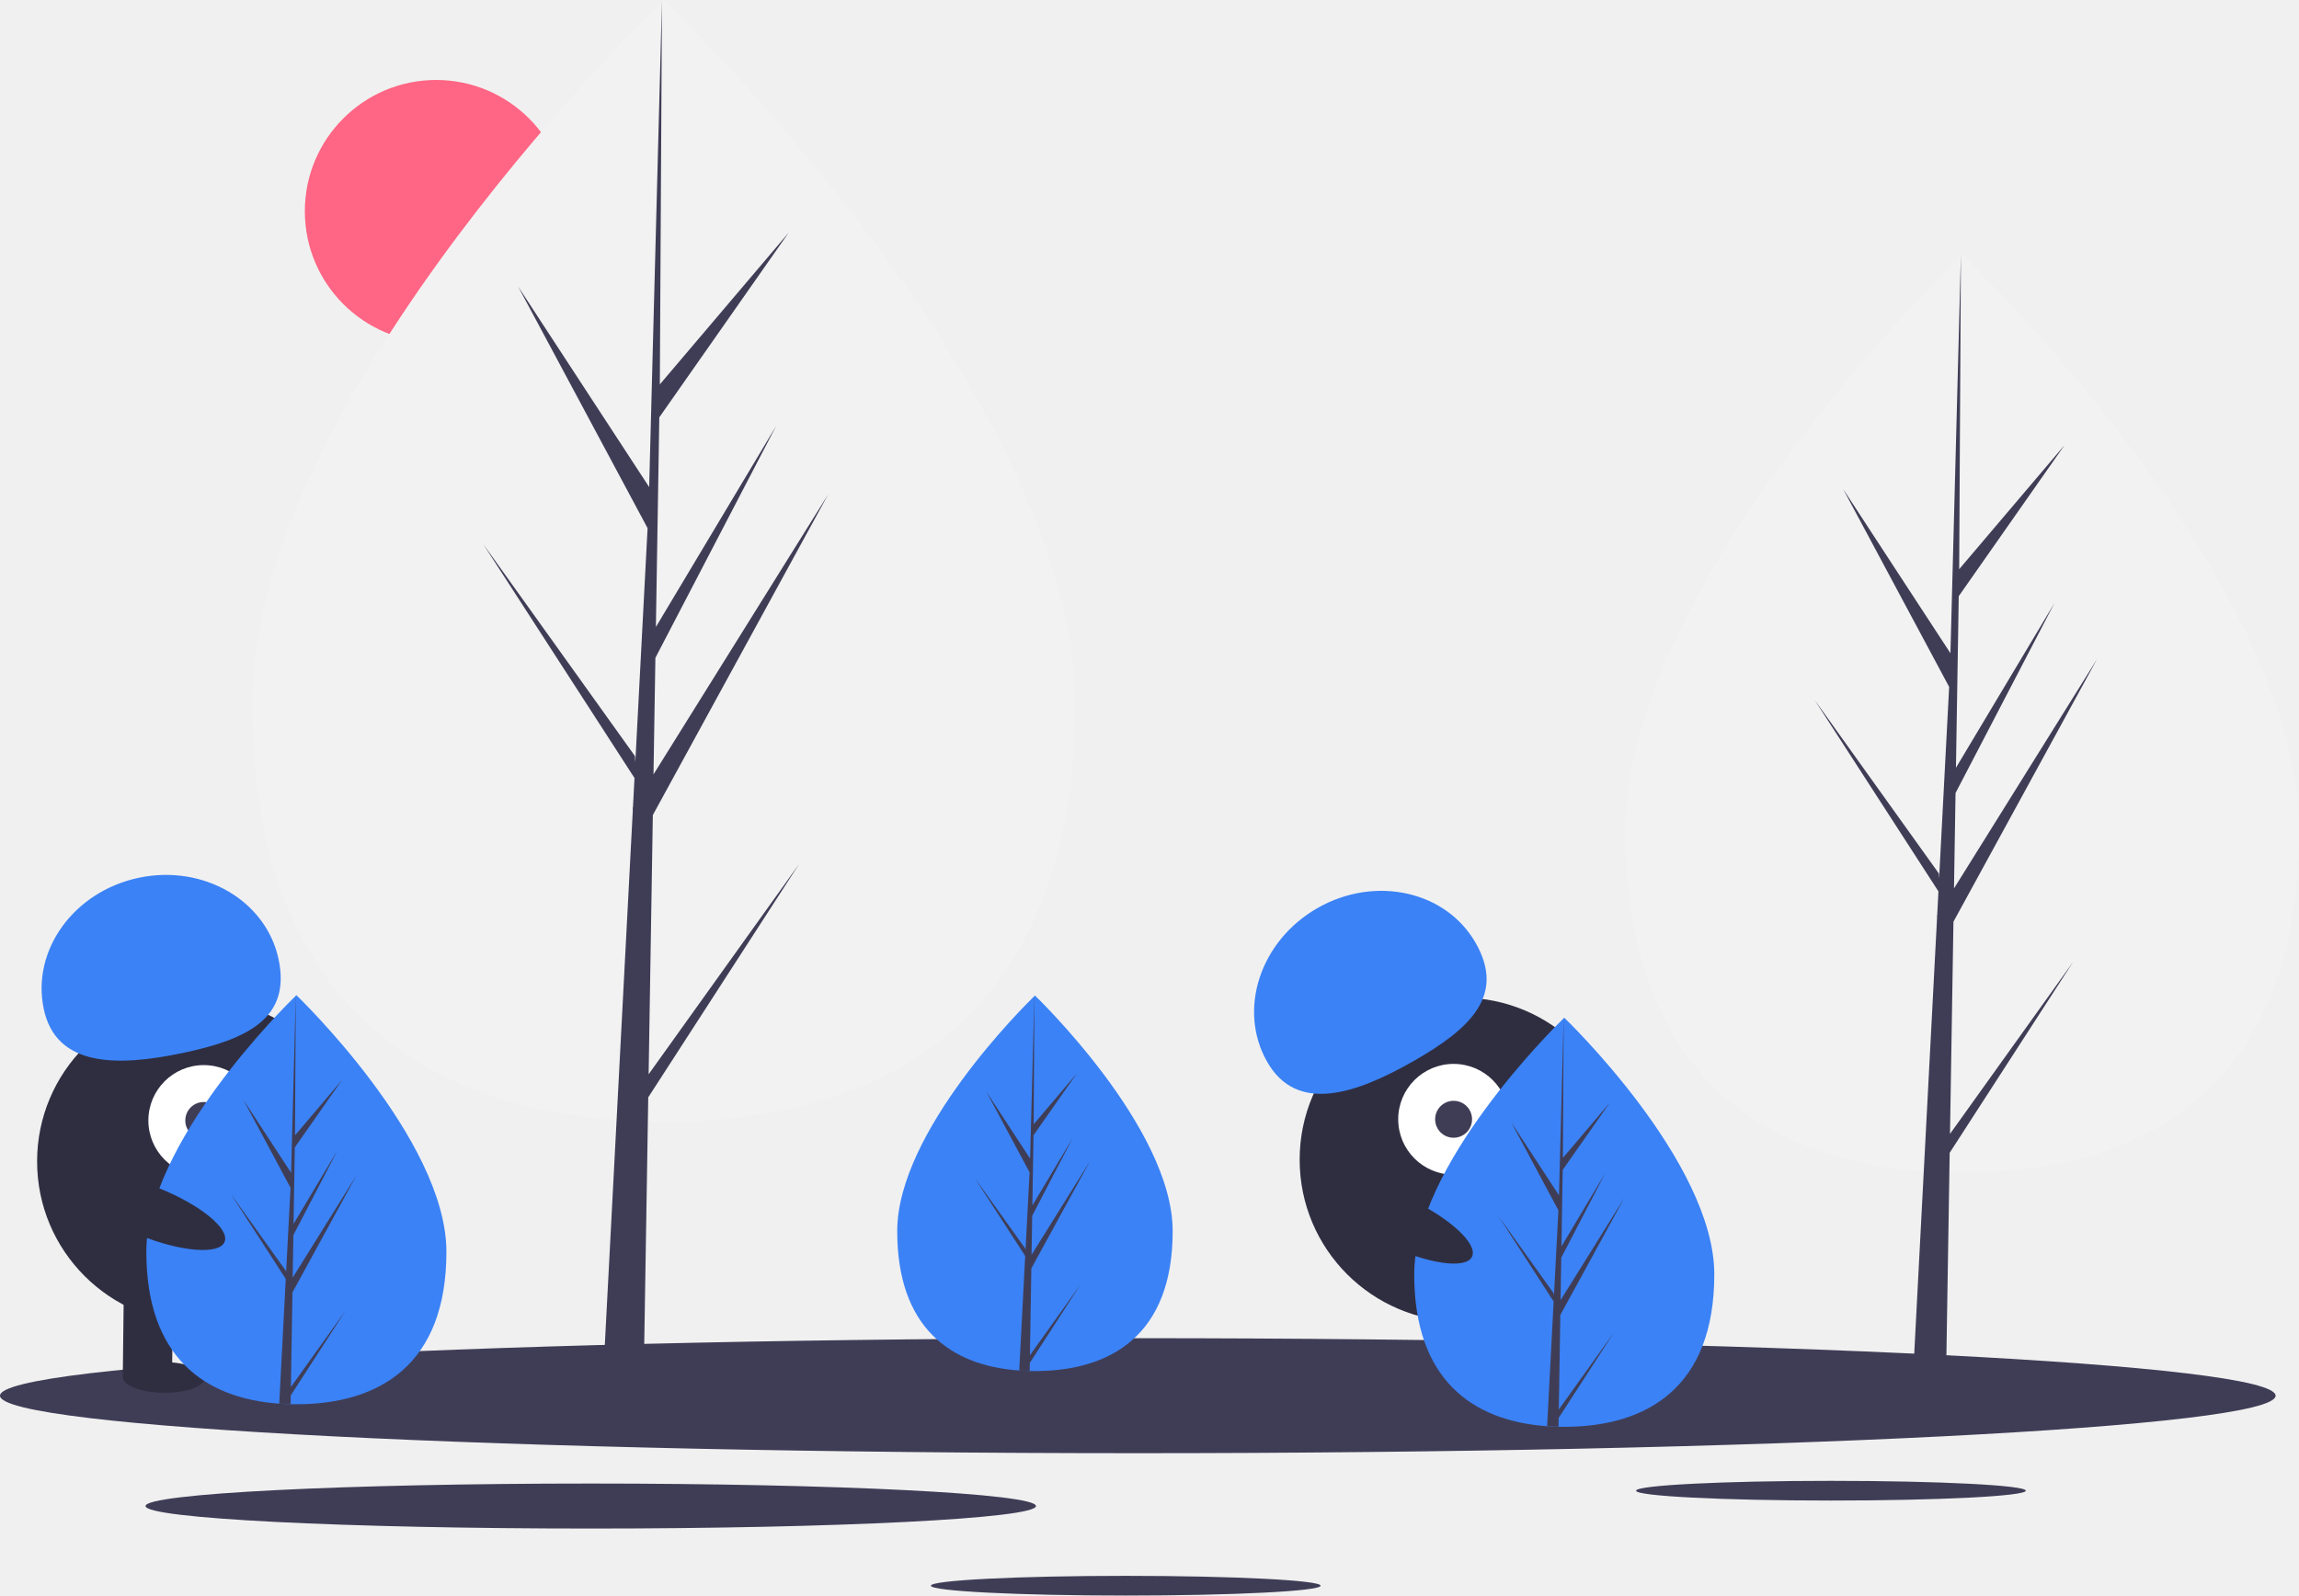
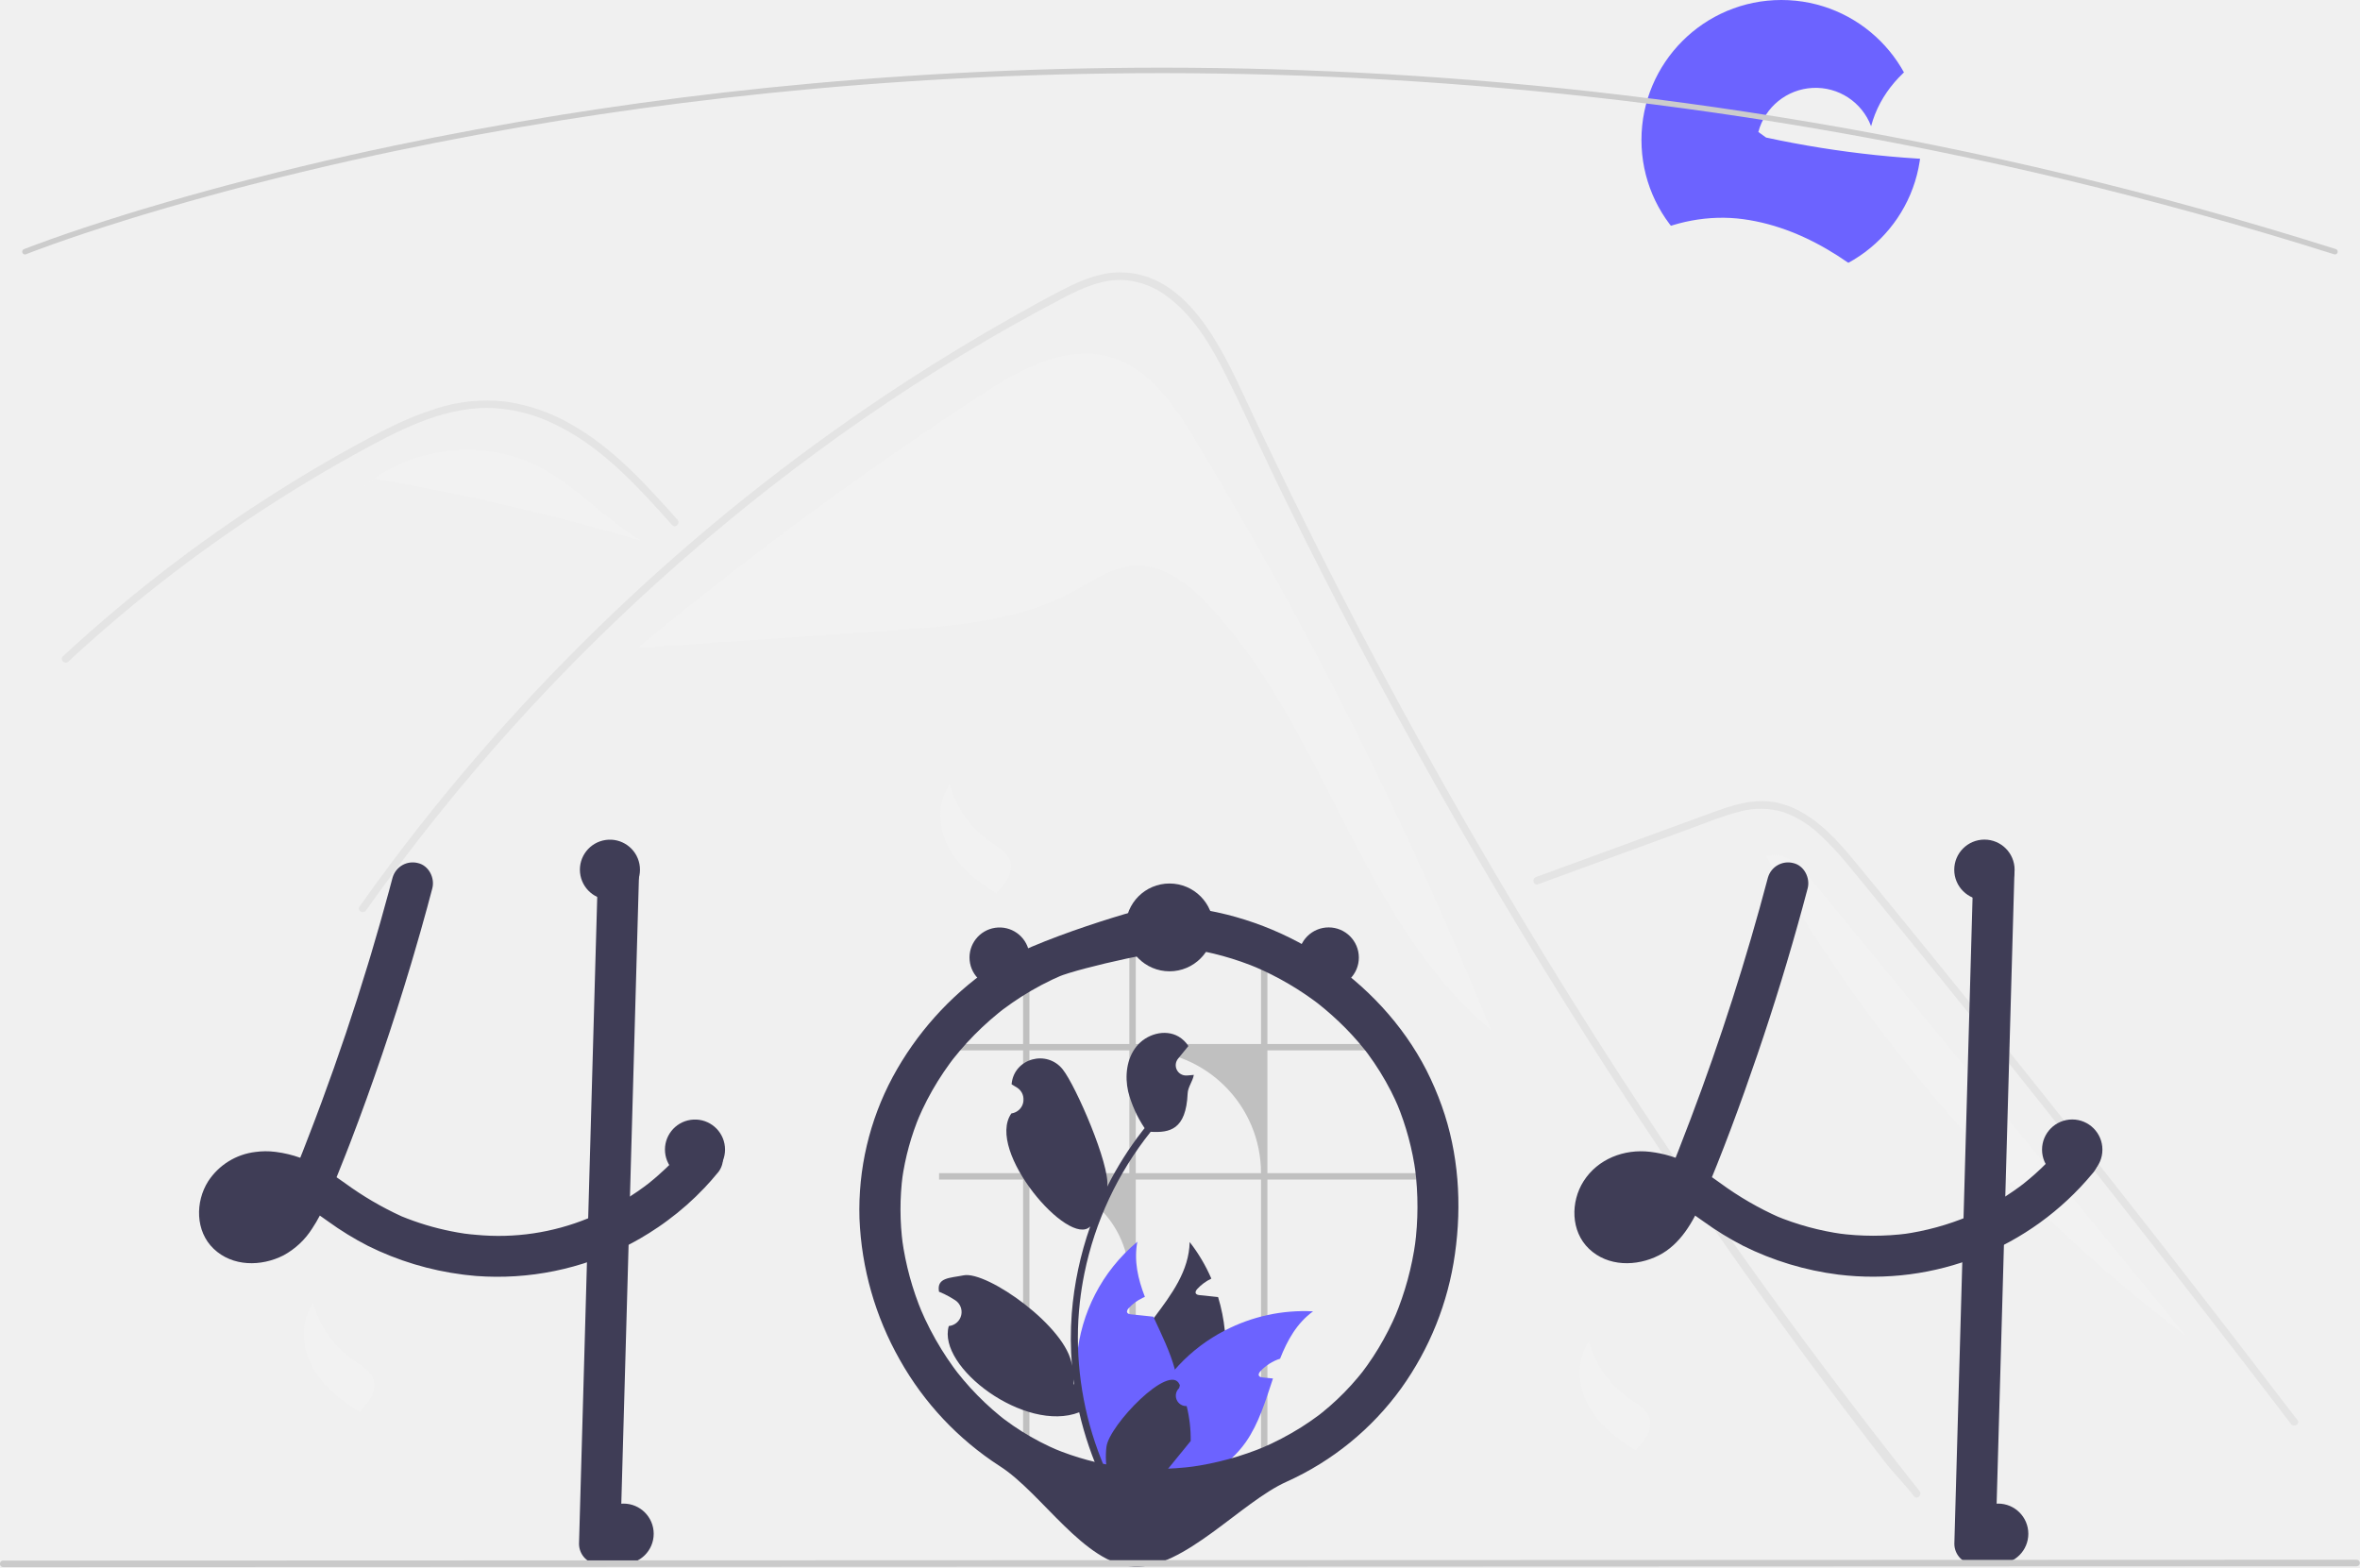
- <svg xmlns="http://www.w3.org/2000/svg" data-name="Layer 1" width="1120.592" height="777.916" viewBox="0 0 1120.592 777.916">
-   <circle cx="212.592" cy="103" r="64" fill="#ff6584" />
-   <path d="M563.68,404.164c0,151.011-89.774,203.739-200.516,203.739S162.649,555.175,162.649,404.164,363.165,61.042,363.165,61.042,563.68,253.152,563.68,404.164Z" transform="translate(-39.70387 -61.04208)" fill="#f2f2f2" />
-   <polygon points="316.156 523.761 318.21 397.378 403.674 241.024 318.532 377.552 319.455 320.725 378.357 207.605 319.699 305.687 319.699 305.687 321.359 203.481 384.433 113.423 321.621 187.409 322.658 0 316.138 248.096 316.674 237.861 252.547 139.704 315.646 257.508 309.671 371.654 309.493 368.625 235.565 265.329 309.269 379.328 308.522 393.603 308.388 393.818 308.449 394.99 293.29 684.589 313.544 684.589 315.974 535.005 389.496 421.285 316.156 523.761" fill="#3f3d56" />
-   <path d="M1160.296,466.014c0,123.61-73.484,166.77-164.132,166.77s-164.132-43.16-164.132-166.77S996.165,185.152,996.165,185.152,1160.296,342.404,1160.296,466.014Z" transform="translate(-39.70387 -61.04208)" fill="#f2f2f2" />
-   <polygon points="950.482 552.833 952.162 449.383 1022.119 321.4 952.426 433.154 953.182 386.639 1001.396 294.044 953.382 374.329 953.382 374.329 954.741 290.669 1006.369 216.952 954.954 277.514 955.804 124.11 950.467 327.188 950.906 318.811 898.414 238.464 950.064 334.893 945.173 428.327 945.027 425.847 884.514 341.294 944.844 434.608 944.232 446.293 944.123 446.469 944.173 447.428 931.764 684.478 948.343 684.478 950.332 562.037 1010.514 468.952 950.482 552.833" fill="#3f3d56" />
-   <ellipse cx="554.592" cy="680.479" rx="554.592" ry="28.034" fill="#3f3d56" />
-   <ellipse cx="892.445" cy="726.797" rx="94.989" ry="4.802" fill="#3f3d56" />
-   <ellipse cx="548.72" cy="773.114" rx="94.989" ry="4.802" fill="#3f3d56" />
-   <ellipse cx="287.944" cy="734.279" rx="217.014" ry="10.97" fill="#3f3d56" />
-   <circle cx="97.084" cy="566.27" r="79" fill="#2f2e41" />
-   <rect x="99.805" y="689.023" width="24" height="43" transform="translate(-31.32451 -62.31008) rotate(0.67509)" fill="#2f2e41" />
-   <rect x="147.802" y="689.589" width="24" height="43" transform="translate(-31.31452 -62.87555) rotate(0.67509)" fill="#2f2e41" />
-   <ellipse cx="119.546" cy="732.616" rx="7.5" ry="20" transform="translate(-654.1319 782.4795) rotate(-89.32491)" fill="#2f2e41" />
-   <ellipse cx="167.554" cy="732.182" rx="7.5" ry="20" transform="translate(-606.2547 830.0553) rotate(-89.32491)" fill="#2f2e41" />
-   <circle cx="99.319" cy="546.295" r="27" fill="#fff" />
-   <circle cx="99.319" cy="546.295" r="9" fill="#3f3d56" />
-   <path d="M61.026,552.946c-6.042-28.641,14.688-57.265,46.3-63.934s62.138,11.143,68.18,39.784-14.978,38.93-46.591,45.599S67.068,581.587,61.026,552.946Z" transform="translate(-39.70387 -61.04208)" fill="#3b82f6" />
-   <path d="M257.296,671.384c0,55.076-32.74,74.306-73.13,74.306q-1.404,0-2.803-.031c-1.871-.04-3.725-.129-5.556-.254-36.451-2.58-64.771-22.799-64.771-74.021,0-53.008,67.739-119.896,72.827-124.846l.009-.009c.196-.192.294-.285.294-.285S257.296,616.308,257.296,671.384Z" transform="translate(-39.70387 -61.04208)" fill="#3b82f6" />
-   <path d="M181.502,737.265l26.747-37.374-26.814,41.477-.071,4.291c-1.871-.04-3.725-.129-5.556-.254l2.883-55.103-.022-.428.049-.08.272-5.204-26.881-41.58,26.965,37.677.062,1.105,2.179-41.633-23.013-42.966,23.294,35.658,2.268-86.314.009-.294v.285l-.379,68.064,22.911-26.983-23.004,32.847-.606,37.276L204.185,621.958l-21.48,41.259-.339,20.723,31.056-49.791-31.171,57.023Z" transform="translate(-39.70387 -61.04208)" fill="#3f3d56" />
-   <circle cx="712.485" cy="565.415" r="79" fill="#2f2e41" />
-   <rect x="741.777" y="691.824" width="24" height="43" transform="translate(-215.9946 191.864) rotate(-17.08345)" fill="#2f2e41" />
-   <rect x="787.659" y="677.723" width="24" height="43" transform="matrix(0.95588, -0.29376, 0.29376, 0.95588, -209.8279, 204.7204)" fill="#2f2e41" />
-   <ellipse cx="767.887" cy="732.003" rx="20" ry="7.5" transform="translate(-220.8593 196.8331) rotate(-17.08345)" fill="#2f2e41" />
-   <ellipse cx="813.475" cy="716.946" rx="20" ry="7.5" transform="translate(-214.4248 209.561) rotate(-17.08345)" fill="#2f2e41" />
-   <circle cx="708.522" cy="545.71" r="27" fill="#fff" />
-   <circle cx="708.522" cy="545.71" r="9" fill="#3f3d56" />
-   <path d="M657.355,578.743c-14.49-25.433-3.478-59.016,24.594-75.009s62.576-8.341,77.065,17.093-2.391,41.644-30.463,57.637S671.845,604.176,657.355,578.743Z" transform="translate(-39.70387 -61.04208)" fill="#3b82f6" />
-   <path d="M611.296,661.299c0,50.557-30.054,68.21-67.13,68.21q-1.288,0-2.573-.029c-1.718-.037-3.419-.119-5.1-.233-33.461-2.368-59.457-20.929-59.457-67.948,0-48.659,62.181-110.059,66.852-114.603l.008-.008c.18-.176.27-.262.27-.262S611.296,610.742,611.296,661.299Z" transform="translate(-39.70387 -61.04208)" fill="#3b82f6" />
-   <path d="M541.72,721.774l24.553-34.307-24.614,38.074-.065,3.939c-1.718-.037-3.419-.119-5.1-.233l2.646-50.582-.02-.393.045-.074.249-4.777-24.675-38.168,24.753,34.585.057,1.014,2-38.217-21.125-39.44L541.806,625.928l2.082-79.232.008-.27v.262l-.348,62.48,21.031-24.769-21.117,30.152-.556,34.217,19.636-32.839-19.718,37.874-.311,19.023,28.508-45.706-28.614,52.344Z" transform="translate(-39.70387 -61.04208)" fill="#3f3d56" />
-   <path d="M875.296,682.384c0,55.076-32.74,74.306-73.13,74.306q-1.403,0-2.803-.031c-1.871-.04-3.725-.129-5.556-.254-36.451-2.58-64.771-22.799-64.771-74.021,0-53.008,67.739-119.896,72.827-124.846l.009-.009c.196-.192.294-.285.294-.285S875.296,627.308,875.296,682.384Z" transform="translate(-39.70387 -61.04208)" fill="#3b82f6" />
-   <path d="M799.502,748.265l26.747-37.374-26.814,41.477-.071,4.291c-1.871-.04-3.725-.129-5.556-.254l2.883-55.103-.022-.428.049-.08.272-5.204L770.108,654.011l26.965,37.677.062,1.105,2.179-41.633-23.013-42.966,23.294,35.658,2.268-86.314.009-.294v.285l-.379,68.064,22.911-26.983-23.004,32.847-.606,37.276L822.185,632.958l-21.48,41.259-.339,20.723,31.056-49.791-31.171,57.023Z" transform="translate(-39.70387 -61.04208)" fill="#3f3d56" />
-   <ellipse cx="721.517" cy="656.822" rx="12.4" ry="39.5" transform="translate(-220.8352 966.2232) rotate(-64.62574)" fill="#2f2e41" />
-   <ellipse cx="112.517" cy="651.822" rx="12.4" ry="39.5" transform="translate(-574.0794 452.7137) rotate(-68.15829)" fill="#2f2e41" />
+ <svg xmlns="http://www.w3.org/2000/svg" data-name="Layer 1" width="860.131" height="571.148" viewBox="0 0 860.131 571.148">
+   <path d="M605.67,324.953c-7.669-12.684-16.757-26.228-30.99-30.37-16.482-4.796-33.413,4.732-47.775,14.135a1392.157,1392.157,0,0,0-123.893,91.283l.043.492q46.226-3.188,92.451-6.376c22.265-1.535,45.296-3.283,64.972-13.816,7.467-3.997,14.745-9.336,23.206-9.708,10.512-.462,19.677,6.879,26.88,14.549,42.607,45.371,54.937,114.754,102.738,154.616A1516.995,1516.995,0,0,0,605.67,324.953Z" transform="translate(-169.9343 -164.426)" fill="#f2f2f2" />
+   <path d="M867.571,709.781c-4.712-5.95-6.637-7.343-11.285-13.348q-56.764-73.416-106.708-151.792-33.924-53.23-64.483-108.504-14.549-26.278-28.3-52.969-10.67-20.695-20.865-41.638c-1.944-3.988-3.832-7.994-5.711-12.009-4.428-9.442-8.773-18.93-13.439-28.244-5.317-10.616-11.789-21.745-21.553-28.877a29.405,29.405,0,0,0-15.319-5.895c-7.948-.513-15.282,2.769-22.176,6.353-50.439,26.301-97.659,59.276-140.37,96.798A730.778,730.778,0,0,0,303.322,496.247c-1.008,1.439-3.392.064-2.374-1.384q6.009-8.498,12.257-16.813A734.817,734.817,0,0,1,500.805,303.064q18.248-11.826,37.183-22.542c6.362-3.603,12.752-7.16,19.251-10.497,6.371-3.273,13.137-6.215,20.416-6.325,24.77-.385,37.595,27.667,46.405,46.542q4.153,8.911,8.406,17.766,16.075,33.621,33.387,66.628,10.685,20.379,21.837,40.52,34.707,62.718,73.779,122.897c34.506,53.143,68.737,100.089,108.046,149.785C870.596,709.213,868.662,711.175,867.571,709.781Z" transform="translate(-169.9343 -164.426)" fill="#e4e4e4" />
+   <path d="M414.916,355.804c-1.439-1.604-2.869-3.209-4.318-4.813-11.422-12.633-23.679-25.118-39.364-32.361a57.11,57.11,0,0,0-23.927-5.546c-8.562.028-16.932,2.273-24.843,5.418-3.74,1.494-7.398,3.19-11.001,4.996-4.116,2.072-8.159,4.281-12.183,6.509q-11.331,6.27-22.368,13.091-21.961,13.572-42.546,29.216-10.671,8.113-20.902,16.758-9.516,8.031-18.646,16.492c-1.302,1.201-3.245-.743-1.944-1.943,1.604-1.494,3.227-2.979,4.85-4.446q6.875-6.215,13.971-12.193,12.939-10.918,26.549-20.993,21.163-15.676,43.783-29.225,11.304-6.765,22.918-12.963c2.338-1.247,4.703-2.466,7.096-3.621a113.116,113.116,0,0,1,16.868-6.866,60.006,60.006,0,0,1,25.476-2.503,66.327,66.327,0,0,1,23.505,8.131c15.401,8.608,27.346,21.919,38.97,34.909C418.033,355.171,416.099,357.124,414.916,355.804Z" transform="translate(-169.9343 -164.426)" fill="#e4e4e4" />
+   <path d="M730.477,486.711l36.905-13.498,18.323-6.702c5.968-2.183,11.921-4.667,18.09-6.23a28.539,28.539,0,0,1,16.374.209,37.738,37.738,0,0,1,12.771,7.917,103.64,103.64,0,0,1,10.475,11.186c3.989,4.794,7.92,9.639,11.868,14.467q24.441,29.891,48.563,60.041,24.121,30.15,47.92,60.556,23.857,30.48,47.385,61.216,2.882,3.765,5.76,7.534c1.06,1.388,3.449.02,2.375-1.388Q983.582,650.974,959.549,620.184q-24.092-30.864-48.516-61.466-24.424-30.601-49.179-60.937-6.167-7.558-12.354-15.099c-3.48-4.241-6.92-8.527-10.736-12.474-7.005-7.245-15.758-13.648-26.234-13.822-6.16-.102-12.121,1.852-17.844,3.923-6.17,2.232-12.325,4.506-18.486,6.759l-37.163,13.592-9.291,3.398c-1.649.603-.937,3.262.731,2.652Z" transform="translate(-169.9343 -164.426)" fill="#e4e4e4" />
+   <path d="M366.377,334.526c-18.754-9.639-42.771-7.751-60.005,4.291a855.847,855.847,0,0,1,97.371,22.726C390.46,353.759,380.07,341.563,366.377,334.526Z" transform="translate(-169.9343 -164.426)" fill="#f2f2f2" />
+   <path d="M306.188,338.784l-3.61,2.935c1.221-1.027,2.491-1.99,3.795-2.901C306.311,338.807,306.249,338.795,306.188,338.784Z" transform="translate(-169.9343 -164.426)" fill="#f2f2f2" />
+   <path d="M831.549,486.846c-3.633-4.422-7.56-9.052-12.994-10.848l-5.073.2A575.436,575.436,0,0,0,966.749,651.418Q899.149,569.132,831.549,486.846Z" transform="translate(-169.9343 -164.426)" fill="#f2f2f2" />
+   <path d="M516.084,450.367A37.481,37.481,0,0,0,531.015,471.325c2.82,1.92,6.157,3.762,7.122,7.035a8.379,8.379,0,0,1-.874,6.15,24.884,24.884,0,0,1-3.861,5.041l-.137.512c-6.998-4.147-13.656-9.393-17.522-16.551s-4.406-16.539.341-23.145" transform="translate(-169.9343 -164.426)" fill="#f2f2f2" />
+   <path d="M749.084,653.367A37.481,37.481,0,0,0,764.015,674.325c2.82,1.92,6.157,3.762,7.122,7.035a8.379,8.379,0,0,1-.874,6.15,24.884,24.884,0,0,1-3.861,5.041l-.137.512c-6.998-4.147-13.656-9.393-17.522-16.551s-4.406-16.539.341-23.145" transform="translate(-169.9343 -164.426)" fill="#f2f2f2" />
+   <path d="M284.084,639.367A37.481,37.481,0,0,0,299.015,660.325c2.82,1.92,6.157,3.762,7.122,7.035a8.379,8.379,0,0,1-.874,6.15,24.884,24.884,0,0,1-3.861,5.041l-.137.512c-6.998-4.147-13.656-9.393-17.522-16.551s-4.406-16.539.341-23.145" transform="translate(-169.9343 -164.426)" fill="#f2f2f2" />
+   <circle cx="649.249" cy="51" r="51" fill="#6c63ff" />
+   <path d="M911.219,176.296c-24.717-3.341-52.935,10.019-59.341,34.124a21.597,21.597,0,0,0-41.094,2.109l2.83,2.027a372.275,372.275,0,0,0,160.659-.726C957.079,195.76,935.935,179.637,911.219,176.296Z" transform="translate(-169.9343 -164.426)" fill="#f0f0f0" />
+   <path d="M805.219,244.296c-24.717-3.341-52.935,10.019-59.341,34.124a21.597,21.597,0,0,0-41.094,2.109l2.83,2.027a372.275,372.275,0,0,0,160.659-.726C851.079,263.76,829.935,247.637,805.219,244.296Z" transform="translate(-169.9343 -164.426)" fill="#f0f0f0" />
+   <path d="M1020.946,257.154a.982.982,0,0,1-.302-.047C756.237,173.489,523.199,184.424,374.264,208.321c-20.269,3.251-40.591,7.006-60.404,11.161-5.058,1.06-10.306,2.195-15.597,3.378-6.319,1.407-12.554,2.856-18.532,4.306q-3.873.917-7.595,1.849c-3.758.928-7.572,1.895-11.66,2.957-4.568,1.178-9.209,2.413-13.797,3.672a.442.442,0,0,1-.051.015l0.0.001c-5.183,1.415-10.338,2.871-15.323,4.325-2.698.779-5.304,1.548-7.799,2.307-.279.077-.526.151-.776.228l-.536.163c-.311.095-.617.188-.924.275l-.02.006 0.0.001-.812.252c-.968.293-1.912.579-2.841.864-24.545,7.566-38.038,12.949-38.171,13.002a1,1,0,1,1-.744-1.856c.134-.053,13.693-5.463,38.328-13.058.932-.286,1.879-.572,2.85-.866l.754-.234c.026-.01.052-.018.078-.025.305-.087.61-.18.919-.273l.537-.163c.268-.081.531-.161.801-.235,2.479-.754,5.093-1.524,7.798-2.307,4.987-1.455,10.147-2.911,15.334-4.328.016-.006.033-.01.049-.015v-.001c4.604-1.263,9.263-2.503,13.845-3.685,4.094-1.063,7.915-2.032,11.68-2.962q3.738-.93,7.609-1.853c5.985-1.451,12.233-2.902,18.563-4.312,5.299-1.184,10.556-2.322,15.622-3.383,19.843-4.162,40.198-7.923,60.497-11.179C523.096,182.415,756.467,171.463,1021.246,255.201a1.0 1,0,0,1-.301,1.953Z" transform="translate(-169.9343 -164.426)" fill="#ccc" />
+   <path d="M432.923,584.266a6.729,6.729,0,0,0-1.7-2.67,6.43,6.43,0,0,0-.92-.71c-2.61-1.74-6.51-2.13-8.99,0a5.81,5.81,0,0,0-.69.71q-1.11,1.365-2.28,2.67c-1.28,1.46-2.59,2.87-3.96,4.24-.39.38-.78.77-1.18,1.15-.23.23-.46.45-.69.67-.88.84-1.78,1.65-2.69,2.45-.48.43-.96.85-1.45,1.26-.73.61-1.46,1.22-2.2,1.81-.07.05-.14.1-.21.16-.02.01-.03.03-.05.04-.01,0-.02,0-.03.02a.179.179,0,0,0-.07.05c-.22.15-.37.25-.48.34.04-.02.08-.05.12-.07-.18.14-.37.28-.55.42-1.75,1.29-3.54,2.53-5.37,3.69a99.21,99.21,0,0,1-14.22,7.55c-.33.13-.67.27-1.01.4a85.97,85.97,0,0,1-40.85,6.02q-2.13-.165-4.26-.45c-1.64-.24-3.27-.53-4.89-.86a97.932,97.932,0,0,1-18.02-5.44,118.652,118.652,0,0,1-20.66-12.12c-1-.71-2.01-1.42-3.02-2.11,1.15-2.82,2.28-5.64,3.38-8.48.55-1.37,1.08-2.74,1.6-4.12,4.09-10.63,7.93-21.36,11.61-32.13q5.58-16.365,10.53-32.92.51-1.68.99-3.36,2.595-8.745,4.98-17.53c.15-.57.31-1.13.45-1.7q.69-2.52,1.35-5.04c1-3.79-1.26-8.32-5.24-9.23a7.634,7.634,0,0,0-9.22,5.24c-.43,1.62-.86,3.23-1.3,4.85q-3.165,11.745-6.66,23.41-.51,1.68-1.02,3.36-7.71,25.41-16.93,50.31-1.11,3.015-2.25,6.01c-.37.98-.74,1.96-1.12,2.94-.73,1.93-1.48,3.86-2.23,5.79-.43,1.13-.87,2.26-1.31,3.38-.29.71-.57,1.42-.85,2.12a41.809,41.809,0,0,0-8.81-2.12l-.48-.06a27.397,27.397,0,0,0-7.01.06,23.914,23.914,0,0,0-17.24,10.66c-4.77,7.51-4.71,18.25,1.98,24.63,6.89,6.57,17.32,6.52,25.43,2.41a28.351,28.351,0,0,0,10.52-9.86,50.569,50.569,0,0,0,2.74-4.65c.21.14.42.28.63.43.8.56,1.6,1.13,2.39,1.69a111.738,111.738,0,0,0,14.51,8.91,108.359,108.359,0,0,0,34.62,10.47c.27.03.53.07.8.1,1.33.17,2.67.3,4.01.41a103.782,103.782,0,0,0,55.58-11.36q2.175-1.125,4.31-2.36,3.315-1.92,6.48-4.08c1.15-.78,2.27-1.57,3.38-2.4a101.042,101.042,0,0,0,13.51-11.95q2.355-2.475,4.51-5.11a8.061,8.061,0,0,0,2.2-5.3A7.564,7.564,0,0,0,432.923,584.266Zm-165.59,23.82c.21-.15.42-.31.62-.47C267.893,607.766,267.603,607.936,267.333,608.086Zm3.21-3.23c-.23.26-.44.52-.67.78a23.366,23.366,0,0,1-2.25,2.2c-.11.1-.23.2-.35.29a.01.01,0,0,0-.01.01,3.804,3.804,0,0,0-.42.22q-.645.39-1.32.72a17.005,17.005,0,0,1-2.71.75,16.799,16.799,0,0,1-2.13.02h-.02a14.823,14.823,0,0,1-1.45-.4c-.24-.12-.47-.26-.7-.4-.09-.08-.17-.16-.22-.21a2.44,2.44,0,0,1-.27-.29.01.01,0,0,0-.01-.01c-.11-.2-.23-.4-.34-.6a.031.031,0,0,1-.01-.02c-.08-.25-.15-.51-.21-.77a12.511,12.511,0,0,1,.01-1.37,13.467,13.467,0,0,1,.54-1.88,11.068,11.068,0,0,1,.69-1.26c.02-.04.12-.2.23-.38.01-.01.01-.01.01-.02.15-.17.3-.35.46-.51.27-.3.56-.56.85-.83a18.022,18.022,0,0,1,1.75-1.01,19.481,19.481,0,0,1,2.93-.79,24.989,24.989,0,0,1,4.41.04,30.301,30.301,0,0,1,4.1,1.01,36.945,36.945,0,0,1-2.77,4.54C270.623,604.746,270.583,604.806,270.543,604.856Zm-11.12-3.29a2.18,2.18,0,0,1-.31.39A1.409,1.409,0,0,1,259.423,601.566Z" transform="translate(-169.9343 -164.426)" fill="#3f3d56" />
+   <path d="M402.863,482.136q-.135,4.71-.27,9.42-.285,10.455-.59,20.92-.315,11.775-.66,23.54-.165,6.075-.34,12.15-.465,16.365-.92,32.72c-.03,1.13-.07,2.25-.1,3.38q-.225,8.115-.45,16.23-.255,8.805-.5,17.61-.18,6.6-.37,13.21-1.35,47.895-2.7,95.79a7.648,7.648,0,0,1-7.5,7.5,7.561,7.561,0,0,1-7.5-7.5q.75-26.94,1.52-53.88.675-24.36,1.37-48.72.225-8.025.45-16.06.345-12.09.68-24.18c.03-1.13.07-2.25.1-3.38.02-.99.05-1.97.08-2.96q.66-23.475,1.32-46.96.27-9.24.52-18.49.3-10.545.6-21.08c.09-3.09.17-6.17.26-9.26a7.648,7.648,0,0,1,7.5-7.5A7.561,7.561,0,0,1,402.863,482.136Z" transform="translate(-169.9343 -164.426)" fill="#3f3d56" />
+   <path d="M814.291,484.217a893.238,893.238,0,0,1-28.161,87.941c-3.007,7.946-6.083,15.877-9.371,23.712l.756-1.792a54.583,54.583,0,0,1-5.59,10.612q-.229.321-.467.636,1.166-1.49.443-.589c-.254.301-.505.602-.768.895a23.664,23.664,0,0,1-2.249,2.203q-.301.258-.612.504l.938-.729c-.109.257-.873.597-1.111.743a18.254,18.254,0,0,1-2.405,1.219l1.792-.756a19.086,19.086,0,0,1-4.231,1.161l1.994-.268a17.021,17.021,0,0,1-4.298.046l1.994.268a14.002,14.002,0,0,1-3.405-.917l1.792.756a12.012,12.012,0,0,1-1.679-.896c-.271-.177-1.105-.809-.015.025,1.133.866.146.074-.088-.156-.194-.192-.37-.4-.56-.595-.882-.905.996,1.557.397.499a18.182,18.182,0,0,1-.878-1.637l.756,1.792a11.925,11.925,0,0,1-.728-2.651l.268,1.994a13.651,13.651,0,0,1-.003-3.405l-.268,1.994a15.964,15.964,0,0,1,.995-3.68l-.756,1.792a16.729,16.729,0,0,1,1.178-2.298,6.729,6.729,0,0,1,.729-1.071c.049.016-1.269,1.513-.569.757.183-.198.354-.406.539-.602.296-.314.614-.601.926-.898,1.045-.994-1.462.966-.257.179a19.049,19.049,0,0,1,2.749-1.499l-1.792.756a20.311,20.311,0,0,1,4.995-1.34l-1.994.268a25.628,25.628,0,0,1,6.461.076l-1.994-.268a33.211,33.211,0,0,1,7.892,2.22l-1.792-.756c5.39,2.314,10.163,5.749,14.928,9.118a111.95,111.95,0,0,0,14.506,8.906,108.388,108.388,0,0,0,34.622,10.474,103.933,103.933,0,0,0,92.586-36.752,8.078,8.078,0,0,0,2.197-5.303,7.632,7.632,0,0,0-2.197-5.303c-2.752-2.526-7.949-3.239-10.607,0a95.636,95.636,0,0,1-8.107,8.727q-2.017,1.914-4.142,3.71-1.214,1.026-2.461,2.011c-.393.311-1.619,1.138.263-.197-.431.306-.845.64-1.271.955a99.269,99.269,0,0,1-20.332,11.565l1.792-.756a96.836,96.836,0,0,1-24.171,6.622l1.994-.268a97.643,97.643,0,0,1-25.754-.038l1.994.268a99.8,99.8,0,0,1-24.857-6.77l1.792.756a116.025,116.025,0,0,1-21.736-12.591,86.877,86.877,0,0,0-11.113-6.994,42.824,42.824,0,0,0-14.438-4.389c-9.439-1.111-19.057,2.566-24.246,10.72-4.776,7.505-4.714,18.244,1.974,24.625,6.888,6.572,17.318,6.517,25.436,2.406,7.817-3.959,12.513-12.185,15.815-19.942,7.431-17.455,14.01-35.314,20.14-53.263q9.097-26.637,16.499-53.813.917-3.366,1.807-6.739c1.001-3.789-1.261-8.32-5.238-9.226a7.633,7.633,0,0,0-9.226,5.238Z" transform="translate(-169.9343 -164.426)" fill="#3f3d56" />
+   <path d="M889.124,482.136l-2.7,95.793-2.685,95.294-1.518,53.884a7.565,7.565,0,0,0,7.5,7.5,7.649,7.649,0,0,0,7.5-7.5l2.7-95.793,2.685-95.294,1.518-53.884a7.565,7.565,0,0,0-7.5-7.5,7.649,7.649,0,0,0-7.5,7.5Z" transform="translate(-169.9343 -164.426)" fill="#3f3d56" />
+   <path d="M629.526,700.361h2.329V594.319h54.329v-2.323H631.855V547.252H673.81q-.923-1.173-1.899-2.317H631.855V515.382c-.77-.328-1.547-.645-2.329-.944V544.935h-45.652V507.07c-.782.036-1.553.09-2.329.155v37.71h-36.42V516.684c-.782.346-1.553.711-2.317,1.093V544.935h-30.616v2.317h30.616v44.744h-30.616v2.323h30.616V700.361h2.317V594.319a36.413,36.413,0,0,1,36.42,36.42v69.622h2.329V594.319h45.652Zm-84.401-108.365V547.252h36.42v44.744Zm38.749,0V547.252h.914a44.741,44.741,0,0,1,44.738,44.744Z" transform="translate(-169.9343 -164.426)" opacity="0.2" />
+   <path d="M615.303,668.566a63.059,63.059,0,0,1-20.05,33.7c-.74.64-1.48,1.26-2.25,1.87q-2.805.255-5.57.52c-1.53.14-3.04.29-4.54.43l-.27.03-.19-1.64-.76-6.64a37.623,37.623,0,0,1-3.3-32.44c2.64-7.12,7.42-13.41,12.12-19.65,6.49-8.62,12.8-17.14,13.03-27.65a60.544,60.544,0,0,1,7.9,13.33,16.432,16.432,0,0,0-5.12,3.77c-.41.45-.82,1.08-.54,1.62.24.46.84.57,1.36.63,1.25.13,2.51.26,3.76.39,1,.11,2,.21,3,.32a63.99,63.99,0,0,1,2.45,12.18A61.189,61.189,0,0,1,615.303,668.566Z" transform="translate(-169.9343 -164.426)" fill="#3f3d56" />
+   <path d="M648.503,642.356c-5.9,4.29-9.35,10.46-12.03,17.26a16.628,16.628,0,0,0-7.17,4.58c-.41.45-.82,1.08-.54,1.62.24.46.84.57,1.36.63,1.25.13,2.51.26,3.76.39-2.68,8.04-5.14,16.36-9.88,23.15a36.989,36.989,0,0,1-12.03,10.91,38.492,38.492,0,0,1-4.02,1.99q-7.62.585-14.95,1.25-2.805.255-5.57.52c-1.53.14-3.04.29-4.54.43q-.015-.825,0-1.65a63.304,63.304,0,0,1,15.25-39.86c.45-.52.91-1.03,1.38-1.54a61.792,61.792,0,0,1,16.81-12.7A62.654,62.654,0,0,1,648.503,642.356Z" transform="translate(-169.9343 -164.426)" fill="#6c63ff" />
+   <path d="M589.163,699.526l-1.15,3.4-.58,1.73c-1.53.14-3.04.29-4.54.43l-.27.03c-1.66.17-3.31.34-4.96.51-.43-.5-.86-1.01-1.28-1.53a62.03,62.03,0,0,1,8.07-87.11c-1.32,6.91.22,13.53,2.75,20.1-.27.11-.53.22-.78.34a16.432,16.432,0,0,0-5.12,3.77c-.41.45-.82,1.08-.54,1.62.24.46.84.57,1.36.63,1.25.13,2.51.26,3.76.39,1,.11,2,.21,3,.32q.705.075,1.41.15c.07.15.13.29.2.44,2.85,6.18,5.92,12.39,7.65,18.83a43.666,43.666,0,0,1,1.02,4.91A37.604,37.604,0,0,1,589.163,699.526Z" transform="translate(-169.9343 -164.426)" fill="#6c63ff" />
+   <path d="M689.821,554.487c-8.609-16.792-21.946-30.921-37.632-41.304a114.237,114.237,0,0,0-52.563-18.38q-3.69-.335-7.399-.393c-2.921-.044-46.866,12.632-61.587,22.982a114.295,114.295,0,0,0-35.333,39.527,102.5,102.5,0,0,0-12.126,51.633,113.564,113.564,0,0,0,14.703,51.476,110.475,110.475,0,0,0,36.444,38.746C549.667,708.561,565.074,734.51,583.183,735.426c18.246.923,39.054-23.555,55.695-30.987a104.425,104.425,0,0,0,41.726-34.005,110.25,110.25,0,0,0,19.599-48.948c2.574-18.083,1.374-36.733-4.801-54.016a111.86,111.86,0,0,0-5.58-12.983c-1.78-3.505-6.996-4.796-10.261-2.691a7.68,7.68,0,0,0-2.691,10.261q1.568,3.088,2.915,6.278l-.756-1.792a101.151,101.151,0,0,1,6.876,25.538l-.268-1.994a109.229,109.229,0,0,1-.066,28.683l.268-1.994a109.734,109.734,0,0,1-7.555,27.674l.756-1.792a104.212,104.212,0,0,1-6.672,13.098q-1.923,3.186-4.081,6.222c-.632.888-1.283,1.761-1.939,2.631-.856,1.136,1.167-1.483.282-.369-.151.19-.3.38-.452.569q-.681.852-1.382,1.688a93.613,93.613,0,0,1-10.176,10.384q-1.366,1.192-2.778,2.331c-.469.378-.932.773-1.421,1.125.019-.013,1.58-1.199.656-.511-.29.216-.579.436-.87.652q-2.91,2.156-5.974,4.092a103.485,103.485,0,0,1-14.756,7.713l1.792-.756a109.215,109.215,0,0,1-27.597,7.552l1.994-.268a108.154,108.154,0,0,1-28.589.051l1.994.268a99.835,99.835,0,0,1-25.095-6.784l1.792.756a93.643,93.643,0,0,1-13.416-6.991q-3.174-2-6.184-4.247c-.286-.214-.57-.43-.855-.645-.915-.691.658.51.67.518a19.169,19.169,0,0,1-1.535-1.225q-1.454-1.184-2.861-2.422a101.989,101.989,0,0,1-10.493-10.709q-1.213-1.434-2.374-2.911c-.335-.426-.947-1.29.404.529-.178-.239-.362-.474-.542-.712q-.647-.858-1.276-1.728-2.203-3.048-4.188-6.246a109.29,109.29,0,0,1-7.805-15.108l.756,1.792a106.588,106.588,0,0,1-7.34-26.837l.268,1.994a97.866,97.866,0,0,1-.048-25.636l-.268,1.994A94.673,94.673,0,0,1,505.276,570.55l-.756,1.792a101.557,101.557,0,0,1,7.195-13.856q2.066-3.323,4.378-6.485.525-.718,1.062-1.428c.324-.428,1.215-1.493-.305.388.149-.184.293-.374.439-.56q1.269-1.608,2.6-3.165A107.402,107.402,0,0,1,530.772,536.215q1.474-1.292,2.995-2.529.691-.562,1.391-1.113c.187-.147.376-.291.562-.439-1.997,1.59-.555.433-.102.093q3.134-2.348,6.435-4.461a103.644,103.644,0,0,1,15.387-8.108l-1.792.756c7.76-3.258,42.141-10.949,48.394-10.11l-1.994-.268A106.225,106.225,0,0,1,628.768,517.419l-1.792-.756a110.313,110.313,0,0,1,12.6,6.329q3.043,1.784,5.967,3.763,1.384.937,2.738,1.915.677.489,1.346.989c.248.185.494.373.741.558,1.039.779-1.431-1.128-.342-.267a110.843,110.843,0,0,1,10.368,9.253q2.401,2.445,4.637,5.045,1.147,1.334,2.246,2.708c.364.455,1.605,2.101.084.085.372.493.747.982,1.114,1.479a97.977,97.977,0,0,1,8.392,13.538c1.793,3.498,6.987,4.802,10.261,2.691A7.677,7.677,0,0,0,689.821,554.487Z" transform="translate(-169.9343 -164.426)" fill="#3f3d56" />
+   <path d="M602.431,676.882a3.78,3.78,0,0,1-2.739-6.551c.095-.379.164-.651.259-1.03q-.051-.124-.103-.247c-3.48-8.298-25.685,14.833-26.645,22.632a30.029,30.029,0,0,0,.527,10.328A120.392,120.392,0,0,1,562.778,652.01a116.202,116.202,0,0,1,.721-12.963q.597-5.293,1.657-10.511a121.787,121.787,0,0,1,24.151-51.616c6.874.384,12.898-.663,13.48-13.985.103-2.37,1.861-4.422,2.248-6.756-.656.086-1.323.14-1.979.183-.204.011-.42.021-.624.032l-.077.003a3.745,3.745,0,0,1-3.076-6.101q.425-.523.851-1.046c.43-.538.871-1.065,1.302-1.603a1.865,1.865,0,0,0,.14-.161c.495-.613.99-1.216,1.485-1.829a10.829,10.829,0,0,0-3.55-3.432c-4.959-2.905-11.801-.893-15.384,3.593-3.593,4.486-4.271,10.779-3.023,16.384a43.398,43.398,0,0,0,6.003,13.383c-.269.344-.549.678-.818,1.022a122.574,122.574,0,0,0-12.794,20.268c1.016-7.939-11.412-36.608-16.218-42.681-5.773-7.294-17.611-4.111-18.628,5.136q-.015.134-.029.268,1.071.604,2.096,1.282a5.127,5.127,0,0,1-2.067,9.33l-.105.016c-9.556,13.644,21.077,49.155,28.745,41.181a125.11,125.11,0,0,0-6.734,31.693,118.664,118.664,0,0,0,.086,19.16l-.032-.226C558.902,648.154,529.674,627.514,521.139,629.233c-4.917.99-9.76.765-9.013,5.725q.018.119.036.237a34.442,34.442,0,0,1,3.862,1.861q1.071.604,2.096,1.282a5.127,5.127,0,0,1-2.067,9.33l-.105.016c-.075.011-.14.022-.215.032-4.35,14.966,27.907,39.12,47.518,31.435h.011a125.075,125.075,0,0,0,8.402,24.528H601.679c.108-.334.204-.678.301-1.011a34.102,34.102,0,0,1-8.305-.495c2.227-2.733,4.454-5.487,6.681-8.219a1.861,1.861,0,0,0,.14-.161c1.13-1.398,2.27-2.786,3.399-4.185l.001-.002a49.952,49.952,0,0,0-1.464-12.725Zm-34.371-67.613.016-.021-.016.043Zm-6.648,59.932-.258-.581c.011-.42.011-.839,0-1.269,0-.118-.021-.237-.021-.355.097.742.183,1.485.29,2.227Z" transform="translate(-169.9343 -164.426)" fill="#3f3d56" />
+   <circle cx="95.249" cy="439" r="11" fill="#3f3d56" />
+   <circle cx="227.249" cy="559" r="11" fill="#3f3d56" />
+   <circle cx="728.249" cy="559" r="11" fill="#3f3d56" />
+   <circle cx="755.249" cy="419" r="11" fill="#3f3d56" />
+   <circle cx="723.249" cy="317" r="11" fill="#3f3d56" />
+   <path d="M434.183,583.426a10.949,10.949,0,1,1-.21-2.16A10.992,10.992,0,0,1,434.183,583.426Z" transform="translate(-169.9343 -164.426)" fill="#3f3d56" />
+   <circle cx="484.249" cy="349" r="11" fill="#3f3d56" />
+   <path d="M545.183,513.426a10.949,10.949,0,1,1-.21-2.16A10.992,10.992,0,0,1,545.183,513.426Z" transform="translate(-169.9343 -164.426)" fill="#3f3d56" />
+   <path d="M403.183,481.426a10.949,10.949,0,1,1-.21-2.16A10.992,10.992,0,0,1,403.183,481.426Z" transform="translate(-169.9343 -164.426)" fill="#3f3d56" />
+   <circle cx="599.249" cy="443" r="11" fill="#3f3d56" />
+   <circle cx="426.249" cy="338" r="16" fill="#3f3d56" />
+   <path d="M1028.875,735.267l-857.75.307a1.191,1.191,0,1,1,0-2.381l857.75-.307a1.191,1.191,0,0,1,0,2.381Z" transform="translate(-169.9343 -164.426)" fill="#cacaca" />
</svg>
